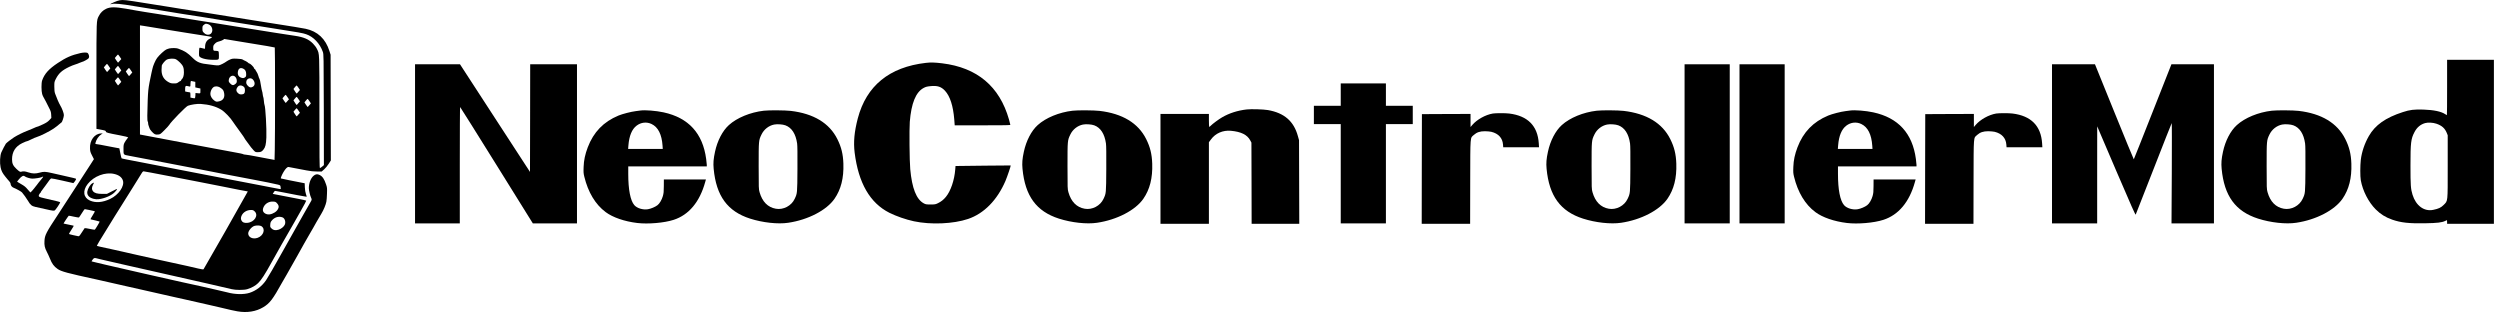
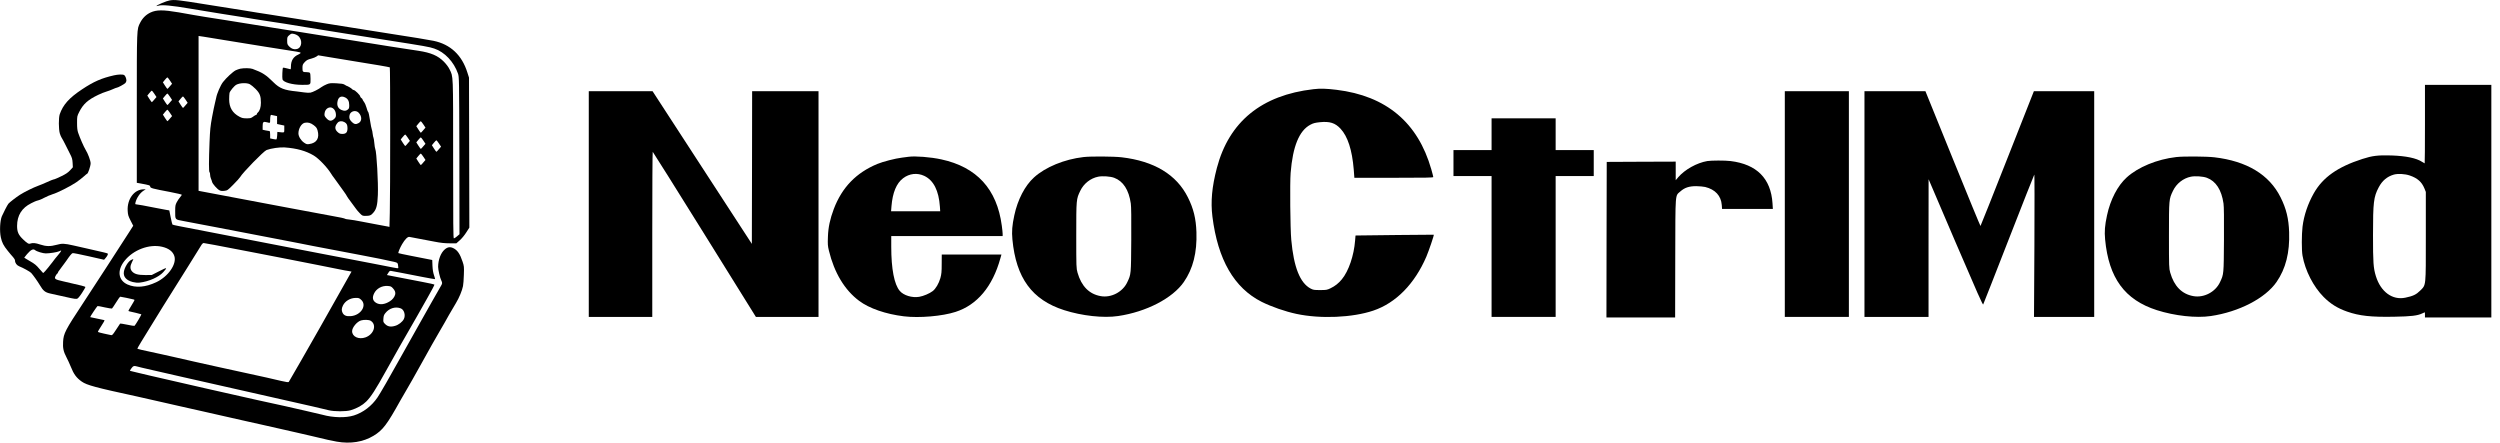
- <svg xmlns="http://www.w3.org/2000/svg" version="1.0" width="6144pt" height="767pt" viewBox="0 0 6144 767" preserveAspectRatio="xMidYMid meet">
+ <svg xmlns="http://www.w3.org/2000/svg" version="1.0" width="4331pt" height="767pt" viewBox="0 0 4331 767" preserveAspectRatio="xMidYMid meet">
  <g transform="translate(0,767) scale(0.1,-0.1)" fill="#000000" stroke="none">
    <path d="M2940 7663 c-57 -9 -230 -83 -230 -98 0 -2 17 1 38 7 62 18 230 2 542 -51 335 -56 743 -122 935 -151 72 -11 153 -25 180 -30 28 -6 111 -19 185 -29 162 -23 516 -79 765 -121 99 -16 252 -41 340 -55 88 -14 214 -34 280 -45 107 -18 247 -40 700 -111 702 -110 758 -120 848 -150 180 -60 340 -230 411 -434 20 -59 21 -73 24 -1422 l2 -1361 -42 -36 c-23 -20 -48 -36 -55 -36 -11 0 -13 242 -13 1373 0 1510 3 1422 -62 1556 -19 40 -56 89 -97 131 -103 105 -224 157 -441 190 -41 6 -145 22 -230 35 -85 13 -213 33 -285 44 -143 22 -506 81 -880 141 -368 60 -487 79 -655 105 -85 13 -225 35 -310 49 -85 14 -299 48 -475 76 -176 28 -403 64 -505 81 -102 16 -257 40 -345 54 -88 14 -182 30 -210 35 -27 5 -144 26 -260 46 -272 46 -384 45 -486 -2 -79 -37 -140 -97 -181 -178 -59 -117 -58 -72 -58 -1482 l0 -1291 68 -12 c150 -28 161 -31 164 -54 4 -26 33 -34 345 -93 112 -22 203 -43 203 -48 0 -4 -14 -24 -30 -43 -17 -18 -42 -57 -58 -86 -24 -47 -27 -62 -27 -152 0 -156 -8 -146 142 -174 70 -13 196 -37 278 -53 83 -16 211 -40 285 -54 144 -26 561 -107 930 -179 124 -25 287 -56 363 -70 76 -14 157 -29 180 -35 23 -5 116 -23 207 -41 91 -17 278 -53 415 -79 138 -27 327 -63 420 -80 205 -38 487 -95 571 -116 56 -14 62 -18 68 -46 3 -17 6 -39 6 -50 0 -22 18 -24 -250 29 -96 19 -186 37 -200 39 -14 3 -189 36 -390 75 -201 38 -410 78 -465 89 -92 17 -514 99 -880 170 -82 16 -303 59 -490 95 -187 36 -491 95 -675 131 -184 35 -384 74 -445 86 -60 11 -113 24 -117 27 -4 3 -18 60 -31 126 l-24 120 -64 11 c-35 6 -111 21 -169 32 -185 37 -322 62 -341 62 -16 0 -18 5 -13 28 19 82 80 171 142 209 l37 23 -36 0 c-163 0 -289 -169 -277 -372 4 -70 10 -91 50 -169 l46 -90 -81 -127 c-138 -217 -617 -954 -790 -1217 -306 -464 -336 -521 -344 -666 -7 -107 7 -171 57 -266 21 -39 55 -114 76 -165 51 -130 100 -196 191 -259 89 -62 238 -102 963 -259 78 -16 328 -73 525 -119 44 -10 125 -29 180 -41 171 -38 358 -80 400 -90 22 -5 191 -44 375 -85 184 -41 373 -84 420 -95 47 -11 148 -33 225 -50 125 -27 223 -50 420 -95 33 -8 132 -30 220 -50 88 -20 205 -47 260 -60 271 -65 328 -78 429 -96 237 -42 458 -6 636 101 161 97 233 192 465 610 32 58 82 143 110 190 29 47 147 256 263 465 115 209 251 449 301 533 50 85 91 155 91 157 0 5 137 242 199 345 56 93 106 213 122 293 6 29 13 118 15 198 5 138 3 150 -22 225 -45 136 -89 200 -161 235 -55 27 -100 20 -149 -23 -69 -60 -113 -179 -114 -301 0 -53 33 -194 56 -238 20 -39 18 -53 -12 -101 -14 -23 -88 -152 -164 -287 -76 -135 -177 -316 -226 -401 -139 -246 -193 -342 -309 -550 -187 -337 -346 -612 -395 -685 -101 -149 -248 -261 -408 -312 -144 -45 -360 -40 -547 12 -27 8 -160 39 -295 69 -135 30 -294 66 -355 81 -94 22 -350 78 -480 105 -131 28 -1648 372 -1845 420 -69 16 -177 42 -240 57 -63 15 -117 28 -119 29 -2 2 10 21 25 43 31 43 46 48 104 31 19 -6 53 -15 75 -19 22 -5 112 -25 200 -46 88 -20 306 -70 485 -111 179 -40 505 -114 725 -164 606 -138 941 -214 1260 -285 263 -59 349 -79 570 -132 99 -24 300 -24 380 0 112 34 203 85 269 150 82 81 160 201 346 537 157 282 317 565 425 750 34 58 84 146 112 195 28 50 108 190 177 313 70 122 124 226 122 231 -3 5 -95 26 -203 46 -109 21 -293 56 -409 79 l-211 41 24 38 c20 33 28 38 51 33 15 -3 90 -17 167 -31 77 -15 241 -46 364 -71 124 -24 226 -42 228 -40 2 2 -6 32 -18 67 -15 44 -24 96 -27 165 l-4 100 -87 17 c-47 9 -178 35 -290 57 -112 22 -206 42 -209 45 -8 7 28 95 64 155 49 84 98 132 126 126 13 -3 84 -17 158 -30 74 -14 200 -38 280 -53 106 -21 176 -28 260 -28 l116 0 60 53 c35 31 81 87 112 136 l53 83 -3 1299 -3 1299 -28 88 c-94 302 -293 489 -587 550 -73 16 -402 69 -745 122 -93 15 -278 44 -410 65 -132 22 -386 62 -565 90 -179 28 -473 75 -655 105 -181 29 -395 63 -475 75 -80 11 -167 25 -195 30 -27 6 -151 26 -275 45 -361 57 -394 62 -625 99 -486 78 -535 84 -625 69z m2219 -610 c85 -65 77 -207 -14 -232 -49 -13 -94 2 -135 44 -32 34 -35 41 -35 100 0 56 3 66 27 88 15 14 33 27 40 30 24 11 83 -5 117 -30z m-1489 -42 c30 -6 129 -22 220 -36 91 -14 257 -41 370 -60 113 -18 264 -43 335 -54 637 -99 608 -94 612 -107 2 -5 -15 -18 -37 -28 -89 -39 -130 -106 -130 -213 0 -24 -3 -43 -7 -43 -4 0 -33 7 -65 16 -32 9 -62 14 -66 10 -9 -10 -16 -169 -8 -200 13 -52 170 -96 339 -96 154 0 147 -5 147 104 0 58 -4 96 -12 104 -7 7 -31 12 -54 12 -69 0 -74 5 -74 71 0 51 4 63 31 94 39 43 54 52 127 71 31 8 70 24 85 35 l29 21 241 -40 c133 -23 330 -55 437 -72 272 -43 554 -91 563 -97 9 -5 9 -2173 0 -2516 l-6 -248 -26 6 c-14 4 -87 17 -161 30 -74 13 -205 38 -290 55 -85 17 -184 34 -220 37 -36 3 -67 9 -70 12 -6 8 -84 25 -265 57 -148 26 -331 60 -665 124 -113 21 -304 57 -425 80 -443 83 -1017 191 -1127 213 l-58 11 0 1341 0 1342 88 -13 c48 -7 112 -17 142 -23z m-726 -736 l37 -56 -38 -44 c-20 -25 -40 -45 -43 -45 -3 0 -22 26 -42 57 l-36 57 35 43 c19 24 39 43 43 43 4 0 24 -25 44 -55z m-270 -230 l37 -56 -38 -44 c-20 -25 -40 -45 -43 -45 -3 0 -22 26 -42 57 l-36 57 35 43 c19 24 39 43 43 43 4 0 24 -25 44 -55z m270 -50 l37 -56 -38 -44 c-20 -25 -40 -45 -43 -45 -3 0 -22 26 -42 57 l-36 57 35 43 c19 24 39 43 43 43 4 0 24 -25 44 -55z m270 -50 l37 -56 -38 -44 c-20 -25 -40 -45 -43 -45 -3 0 -22 26 -42 57 l-36 57 35 43 c19 24 39 43 43 43 4 0 24 -25 44 -55z m-270 -230 l37 -56 -38 -44 c-20 -25 -40 -45 -43 -45 -3 0 -22 26 -42 57 l-36 57 35 43 c19 24 39 43 43 43 4 0 24 -25 44 -55z m4390 -200 l37 -56 -38 -44 c-20 -25 -40 -45 -43 -45 -3 0 -22 26 -42 57 l-36 57 35 43 c19 24 39 43 43 43 4 0 24 -25 44 -55z m-270 -230 l37 -56 -38 -44 c-20 -25 -40 -45 -43 -45 -3 0 -22 26 -42 57 l-36 57 35 43 c19 24 39 43 43 43 4 0 24 -25 44 -55z m270 -50 l37 -56 -38 -44 c-20 -25 -40 -45 -43 -45 -3 0 -22 26 -42 57 l-36 57 35 43 c19 24 39 43 43 43 4 0 24 -25 44 -55z m270 -50 l37 -56 -38 -44 c-20 -25 -40 -45 -43 -45 -3 0 -22 26 -42 57 l-36 57 35 43 c19 24 39 43 43 43 4 0 24 -25 44 -55z m-270 -230 l37 -56 -38 -44 c-20 -25 -40 -45 -43 -45 -3 0 -22 26 -42 57 l-36 57 35 43 c19 24 39 43 43 43 4 0 24 -25 44 -55z m-3616 -1529 c192 -38 492 -95 667 -128 61 -11 277 -53 480 -93 204 -40 489 -96 635 -125 146 -28 317 -62 380 -76 63 -13 136 -27 163 -30 26 -4 47 -8 47 -9 0 -3 -154 -276 -553 -980 -158 -279 -517 -906 -534 -931 -6 -9 -42 -4 -133 17 -175 42 -293 68 -620 139 -157 34 -352 77 -435 95 -82 19 -285 64 -450 100 -165 37 -327 73 -360 82 -33 8 -130 30 -215 48 -352 75 -410 89 -410 96 0 9 85 151 255 424 64 105 149 242 188 305 39 63 132 212 207 330 75 118 180 285 232 370 108 175 205 331 232 373 10 15 25 27 32 27 8 0 94 -15 192 -34z m-910 -31 c115 -27 186 -81 212 -160 46 -138 -104 -355 -313 -454 -187 -88 -355 -102 -497 -40 -162 72 -185 242 -55 407 152 194 431 299 653 247z m3999 -719 c36 -38 48 -74 39 -108 -11 -44 -46 -89 -93 -118 -85 -54 -169 -65 -233 -29 -63 36 -76 90 -39 166 41 84 135 136 234 129 53 -4 63 -8 92 -40z m-4617 -166 c141 -30 140 -30 140 -39 0 -5 -25 -48 -55 -97 -30 -48 -53 -89 -51 -91 2 -2 12 -6 22 -8 11 -2 59 -14 109 -25 49 -12 91 -23 94 -25 5 -5 -106 -192 -119 -200 -5 -3 -62 6 -126 20 -65 14 -120 22 -124 18 -4 -5 -35 -52 -70 -106 -59 -90 -66 -98 -89 -92 -14 4 -69 16 -121 26 -52 11 -98 24 -103 28 -4 4 22 51 58 104 42 63 61 99 53 101 -7 2 -65 14 -128 27 -63 12 -116 23 -118 25 -5 3 119 189 128 192 5 2 61 -8 125 -23 64 -14 120 -23 125 -20 5 3 37 51 71 105 33 55 66 100 73 100 7 0 54 -9 106 -20z m4064 -31 c110 -96 1 -272 -178 -286 -74 -6 -117 11 -141 57 -20 40 -19 76 6 127 38 78 126 131 221 132 50 1 62 -3 92 -30z m688 -151 c60 -22 88 -120 54 -186 -25 -49 -91 -100 -151 -117 -76 -23 -129 -13 -173 31 -33 33 -34 37 -30 94 3 48 10 67 35 97 67 84 173 116 265 81z m-522 -214 c112 -67 60 -236 -89 -289 -117 -41 -231 12 -231 108 0 64 85 166 155 186 51 15 135 12 165 -5z" />
    <path d="M4163 6480 c-22 -5 -59 -18 -80 -28 -49 -25 -167 -134 -220 -204 -42 -54 -106 -201 -118 -273 -4 -22 -14 -65 -22 -95 -8 -30 -30 -137 -49 -238 -29 -157 -35 -219 -44 -435 -13 -325 -13 -514 0 -522 6 -3 10 -22 10 -42 0 -19 6 -49 14 -66 8 -18 17 -44 20 -58 7 -33 88 -125 129 -146 22 -11 45 -14 84 -9 52 6 57 9 156 109 56 56 109 114 117 129 42 75 408 450 458 469 77 29 229 51 313 45 210 -15 370 -60 504 -140 87 -52 233 -204 300 -313 16 -26 38 -58 48 -69 10 -12 40 -53 65 -90 26 -38 73 -104 105 -146 31 -43 57 -82 57 -87 0 -5 33 -51 73 -104 39 -52 79 -105 87 -118 8 -13 36 -45 61 -71 44 -46 49 -48 102 -48 75 0 98 10 141 63 48 59 65 126 72 300 9 205 -22 754 -45 797 -5 9 -12 54 -16 100 -4 47 -11 90 -15 95 -4 6 -10 36 -14 68 -3 32 -10 65 -15 75 -5 9 -19 80 -31 157 -11 77 -26 143 -32 146 -6 4 -19 37 -28 73 -10 36 -29 81 -44 100 -14 19 -26 39 -26 45 0 6 -9 16 -20 23 -11 7 -20 20 -20 28 0 21 -91 110 -112 110 -9 0 -23 8 -30 18 -11 14 -78 53 -98 57 -3 0 -17 9 -32 19 -20 13 -54 19 -140 23 -100 5 -119 3 -168 -17 -30 -12 -71 -34 -90 -48 -50 -38 -152 -90 -192 -97 -20 -4 -69 -2 -109 4 -41 6 -99 13 -129 17 -215 21 -296 53 -401 157 -134 133 -190 169 -363 233 -41 15 -145 17 -213 4z m165 -269 c21 -11 66 -48 100 -82 74 -75 92 -123 92 -239 0 -78 -20 -141 -54 -170 -9 -7 -16 -19 -16 -26 0 -8 -6 -14 -12 -14 -7 0 -31 -14 -52 -30 -36 -27 -47 -30 -113 -30 -61 0 -82 5 -125 28 -121 64 -178 161 -178 301 0 43 3 93 6 110 7 33 81 123 118 143 60 32 180 37 234 9z m1649 -228 c50 -23 73 -66 73 -135 0 -49 -3 -59 -26 -77 -32 -25 -59 -26 -108 -6 -53 22 -78 68 -72 127 10 93 59 126 133 91z m-209 -189 c32 -22 52 -67 52 -114 0 -34 -6 -47 -32 -71 -48 -43 -86 -40 -133 12 -34 38 -37 45 -32 87 9 81 87 127 145 86z m446 -77 c58 -62 58 -145 1 -178 -47 -28 -77 -23 -118 16 -43 42 -53 74 -41 123 17 69 109 91 158 39z m-1464 -48 l50 -11 0 -68 0 -68 63 -14 62 -13 0 -60 c0 -67 5 -64 -85 -54 l-35 4 -3 -60 c-2 -33 -7 -63 -11 -68 -4 -4 -31 -3 -59 4 l-52 11 0 64 c0 49 -3 64 -15 64 -7 0 -37 5 -65 11 l-50 11 0 63 c0 73 12 84 77 66 54 -15 53 -16 53 43 0 49 7 86 16 86 1 0 26 -5 54 -11z m1214 -113 c42 -22 55 -46 56 -105 0 -74 -24 -101 -90 -101 -38 0 -52 6 -83 34 -52 48 -50 102 6 164 24 26 71 29 111 8z m-530 -54 c43 -33 55 -49 67 -89 38 -136 -13 -221 -145 -239 -38 -6 -50 -2 -89 25 -54 37 -97 108 -97 160 0 85 53 173 110 184 55 11 101 -1 154 -41z" />
    <path d="M2269 3165 c-50 -27 -111 -128 -123 -203 -13 -86 41 -149 154 -178 44 -11 82 -14 120 -10 156 18 330 95 406 179 80 89 73 91 -67 19 l-130 -66 -112 -1 c-129 0 -191 18 -232 66 -33 40 -33 90 0 155 14 27 25 50 25 52 0 5 -17 0 -41 -13z" />
    <path d="M1975 6365 c-216 -49 -351 -108 -554 -243 -223 -148 -328 -265 -386 -431 -21 -61 -20 -259 1 -332 9 -30 24 -65 34 -79 10 -14 35 -61 57 -105 22 -44 59 -118 83 -165 38 -73 44 -95 48 -161 l4 -77 -48 -53 c-38 -40 -73 -64 -152 -102 -56 -27 -108 -50 -115 -51 -27 -5 -89 -29 -149 -58 -34 -16 -94 -41 -133 -55 -88 -32 -242 -108 -320 -158 -65 -41 -183 -133 -201 -156 -14 -17 -94 -171 -112 -216 -32 -78 -41 -256 -18 -363 20 -93 45 -142 121 -236 22 -27 45 -54 50 -61 6 -7 25 -29 43 -49 17 -19 32 -45 32 -56 0 -44 30 -85 76 -103 61 -23 185 -92 204 -113 35 -38 114 -150 150 -211 58 -99 91 -126 180 -146 105 -23 271 -60 361 -80 42 -10 87 -15 101 -12 18 5 44 35 87 100 33 51 61 98 61 104 0 5 -33 17 -72 26 -40 9 -100 23 -133 31 -33 9 -116 28 -184 43 -143 32 -155 42 -126 97 11 20 23 36 27 36 3 0 10 9 13 20 3 11 12 26 19 32 6 7 27 36 46 63 19 28 38 52 41 55 3 3 21 28 40 55 59 87 90 124 108 130 9 3 135 -22 280 -55 l264 -60 28 32 c29 34 44 66 36 75 -8 7 -73 23 -362 88 -66 15 -169 39 -230 52 -163 37 -200 38 -297 11 -105 -29 -181 -28 -282 6 -80 27 -129 32 -168 17 -31 -12 -52 0 -127 71 -81 77 -105 130 -105 233 0 183 82 315 248 396 44 22 83 39 87 39 4 0 18 4 31 9 13 5 26 9 30 10 5 0 39 17 77 36 37 19 71 35 74 35 3 0 18 5 34 12 15 6 30 12 33 13 74 19 316 141 410 206 47 32 107 79 134 104 27 25 52 45 55 45 16 0 61 133 61 181 0 45 -46 169 -88 236 -31 51 -97 202 -128 293 -14 41 -19 84 -19 171 0 115 0 116 39 193 69 135 149 207 326 292 47 23 112 49 145 58 33 10 83 28 112 42 28 13 57 24 63 24 20 0 135 62 153 83 9 11 17 30 17 42 0 36 -21 85 -40 95 -25 14 -103 11 -175 -5z m-1366 -3029 c27 -23 135 -56 184 -56 68 0 198 21 229 36 54 28 51 15 -13 -61 -56 -67 -62 -74 -103 -130 -17 -22 -32 -42 -36 -45 -3 -3 -17 -21 -31 -40 -30 -40 -85 -100 -92 -100 -2 0 -32 34 -67 75 -51 61 -79 84 -161 131 -54 31 -99 58 -99 61 0 2 21 29 48 60 67 78 108 98 141 69z" />
-     <path d="M60140 5520 c0 -374 -2 -680 -5 -680 -3 0 -22 11 -43 25 -100 66 -279 103 -532 112 -234 7 -332 -5 -505 -61 -428 -138 -683 -318 -839 -591 -104 -183 -173 -386 -197 -583 -16 -138 -17 -411 0 -502 46 -259 189 -537 366 -715 119 -119 240 -195 406 -253 211 -74 415 -97 817 -89 292 5 404 18 486 58 22 10 41 19 43 19 2 0 3 -20 3 -45 l0 -45 575 0 575 0 0 2015 0 2015 -575 0 -575 0 0 -680z m-264 -890 c135 -46 209 -112 256 -227 l23 -58 0 -765 c0 -894 6 -840 -99 -946 -67 -67 -124 -94 -256 -121 -224 -47 -426 101 -510 372 -44 144 -50 231 -50 715 0 566 11 658 98 823 60 116 147 189 262 222 71 20 194 13 276 -15z" />
+     <path d="M42010 5520 c0 -374 -2 -680 -5 -680 -3 0 -22 11 -43 25 -100 66 -279 103 -532 112 -234 7 -332 -5 -505 -61 -428 -138 -683 -318 -839 -591 -104 -183 -173 -386 -197 -583 -16 -138 -17 -411 0 -502 46 -259 189 -537 366 -715 119 -119 240 -195 406 -253 211 -74 415 -97 817 -89 292 5 404 18 486 58 22 10 41 19 43 19 2 0 3 -20 3 -45 l0 -45 575 0 575 0 0 2015 0 2015 -575 0 -575 0 0 -680z m-264 -890 c135 -46 209 -112 256 -227 l23 -58 0 -765 c0 -894 6 -840 -99 -946 -67 -67 -124 -94 -256 -121 -224 -47 -426 101 -510 372 -44 144 -50 231 -50 715 0 566 11 658 98 823 60 116 147 189 262 222 71 20 194 13 276 -15z" />
    <path d="M22755 6125 c-899 -103 -1463 -563 -1674 -1365 -86 -329 -109 -584 -77 -843 93 -745 377 -1236 853 -1476 171 -85 406 -167 603 -209 416 -89 971 -65 1331 57 392 132 716 463 919 934 46 109 136 375 129 381 -2 1 -278 -1 -614 -5 -335 -4 -640 -8 -676 -8 l-66 -1 -7 -85 c-20 -261 -111 -530 -230 -674 -59 -71 -116 -116 -196 -155 -61 -29 -72 -31 -180 -31 -105 0 -119 2 -165 26 -184 98 -292 370 -335 844 -18 192 -25 985 -11 1160 37 460 148 731 341 834 51 27 80 35 167 44 169 17 263 -12 357 -113 125 -135 200 -369 228 -705 l11 -145 684 0 c551 0 683 2 683 13 0 7 -15 67 -34 133 -232 812 -781 1273 -1641 1378 -182 22 -279 25 -400 11z" />
    <path d="M10200 4135 l0 -1955 550 0 550 0 0 1430 c0 787 3 1430 8 1430 4 -1 408 -644 897 -1430 l890 -1430 543 0 542 0 0 1955 0 1955 -575 0 -575 0 -2 -1322 -3 -1323 -860 1322 -860 1323 -552 0 -553 0 0 -1955z" />
-     <path d="M41400 4135 l0 -1955 555 0 555 0 0 1955 0 1955 -555 0 -555 0 0 -1955z" />
-     <path d="M42750 4135 l0 -1955 555 0 555 0 0 1955 0 1955 -555 0 -555 0 0 -1955z" />
-     <path d="M50430 4135 l0 -1955 555 0 555 0 0 1193 1 1192 468 -1094 c376 -876 471 -1090 478 -1075 6 10 205 519 443 1129 238 611 437 1114 442 1120 5 5 5 -533 2 -1228 l-7 -1237 521 0 522 0 0 1955 0 1955 -522 0 -523 0 -460 -1166 c-252 -641 -462 -1167 -465 -1169 -3 -2 -219 522 -480 1166 l-474 1169 -528 0 -528 0 0 -1955z" />
-     <path d="M32950 5345 l0 -275 -330 0 -330 0 0 -225 0 -225 330 0 330 0 0 -1220 0 -1220 555 0 555 0 0 1220 0 1220 330 0 330 0 0 225 0 225 -330 0 -330 0 0 275 0 275 -555 0 -555 0 0 -275z" />
-     <path d="M30636 4980 c-221 -26 -423 -90 -601 -193 -82 -47 -237 -162 -279 -206 -17 -17 -33 -31 -38 -31 -4 0 -8 72 -8 160 l0 160 -595 0 -595 0 0 -1350 0 -1350 595 0 595 0 0 1003 0 1002 50 67 c112 153 292 231 489 214 253 -23 404 -98 478 -238 l28 -53 3 -997 2 -998 586 0 585 0 -3 1028 -3 1027 -28 100 c-100 366 -335 570 -737 640 -112 19 -411 28 -524 15z" />
+     <path d="M30920 4135 l0 -1955 555 0 555 0 0 1955 0 1955 -555 0 -555 0 0 -1955z" />
+     <path d="M32300 4135 l0 -1955 555 0 555 0 0 1193 1 1192 468 -1094 c376 -876 471 -1090 478 -1075 6 10 205 519 443 1129 238 611 437 1114 442 1120 5 5 5 -533 2 -1228 l-7 -1237 521 0 522 0 0 1955 0 1955 -522 0 -523 0 -460 -1166 c-252 -641 -462 -1167 -465 -1169 -3 -2 -219 522 -480 1166 l-474 1169 -528 0 -528 0 0 -1955z" />
+     <path d="M25840 5345 l0 -275 -330 0 -330 0 0 -225 0 -225 330 0 330 0 0 -1220 0 -1220 555 0 555 0 0 1220 0 1220 330 0 330 0 0 225 0 225 -330 0 -330 0 0 275 0 275 -555 0 -555 0 0 -275z" />
    <path d="M15740 4954 c-14 -2 -65 -9 -115 -15 -115 -14 -329 -69 -425 -109 -368 -153 -612 -405 -755 -780 -65 -172 -97 -319 -102 -482 -5 -130 -3 -159 17 -240 93 -384 273 -683 524 -870 175 -131 462 -230 776 -268 265 -32 665 2 895 77 374 121 640 439 775 926 l19 67 -517 0 -517 0 -1 -163 c0 -137 -4 -175 -23 -245 -26 -92 -81 -186 -133 -225 -54 -42 -161 -87 -233 -99 -123 -21 -271 24 -337 102 -96 112 -148 380 -148 767 l0 183 965 0 965 0 0 38 c0 20 -7 85 -15 144 -84 632 -433 1014 -1048 1147 -183 40 -454 61 -567 45z m272 -331 c162 -77 252 -256 271 -535 l5 -78 -425 0 -426 0 7 88 c19 235 86 397 201 484 109 83 246 98 367 41z" />
    <path d="M18770 4949 c-329 -38 -659 -173 -857 -353 -157 -142 -283 -385 -341 -656 -38 -177 -46 -277 -33 -418 63 -668 340 -1047 896 -1225 309 -99 683 -140 935 -102 489 72 944 308 1139 590 159 230 230 509 218 864 -8 234 -50 406 -148 602 -196 394 -584 628 -1147 694 -139 16 -533 19 -662 4z m532 -359 c156 -58 254 -209 288 -445 8 -55 10 -250 8 -630 -4 -603 -3 -594 -68 -732 -79 -171 -279 -276 -462 -243 -199 35 -334 172 -401 407 -21 76 -22 91 -22 643 0 629 0 630 70 775 60 125 177 217 310 244 75 15 210 6 277 -19z" />
-     <path d="M26360 4949 c-329 -38 -659 -173 -857 -353 -157 -142 -283 -385 -341 -656 -38 -177 -46 -277 -33 -418 63 -668 340 -1047 896 -1225 309 -99 683 -140 935 -102 489 72 944 308 1139 590 159 230 230 509 218 864 -8 234 -50 406 -148 602 -196 394 -584 628 -1147 694 -139 16 -533 19 -662 4z m532 -359 c156 -58 254 -209 288 -445 8 -55 10 -250 8 -630 -4 -603 -3 -594 -68 -732 -79 -171 -279 -276 -462 -243 -199 35 -334 172 -401 407 -21 76 -22 91 -22 643 0 629 0 630 70 775 60 125 177 217 310 244 75 15 210 6 277 -19z" />
-     <path d="M39240 4949 c-329 -38 -659 -173 -857 -353 -157 -142 -283 -385 -341 -656 -38 -177 -46 -277 -33 -418 63 -668 340 -1047 896 -1225 309 -99 683 -140 935 -102 489 72 944 308 1139 590 159 230 230 509 218 864 -8 234 -50 406 -148 602 -196 394 -584 628 -1147 694 -139 16 -533 19 -662 4z m532 -359 c156 -58 254 -209 288 -445 8 -55 10 -250 8 -630 -4 -603 -3 -594 -68 -732 -79 -171 -279 -276 -462 -243 -199 35 -334 172 -401 407 -21 76 -22 91 -22 643 0 629 0 630 70 775 60 125 177 217 310 244 75 15 210 6 277 -19z" />
-     <path d="M45470 4954 c-14 -2 -65 -9 -115 -15 -115 -14 -329 -69 -425 -109 -368 -153 -612 -405 -755 -780 -65 -172 -97 -319 -102 -482 -5 -130 -3 -159 17 -240 93 -384 273 -683 524 -870 175 -131 462 -230 776 -268 265 -32 665 2 895 77 374 121 640 439 775 926 l19 67 -517 0 -517 0 -1 -163 c0 -137 -4 -175 -23 -245 -26 -92 -81 -186 -133 -225 -54 -42 -161 -87 -233 -99 -123 -21 -271 24 -337 102 -96 112 -148 380 -148 767 l0 183 965 0 965 0 0 38 c0 20 -7 85 -15 144 -84 632 -433 1014 -1048 1147 -183 40 -454 61 -567 45z m272 -331 c162 -77 252 -256 271 -535 l5 -78 -425 0 -426 0 7 88 c19 235 86 397 201 484 109 83 246 98 367 41z" />
-     <path d="M55830 4949 c-329 -38 -659 -173 -857 -353 -157 -142 -283 -385 -341 -656 -38 -177 -46 -277 -33 -418 63 -668 340 -1047 896 -1225 309 -99 683 -140 935 -102 489 72 944 308 1139 590 159 230 230 509 218 864 -8 234 -50 406 -148 602 -196 394 -584 628 -1147 694 -139 16 -533 19 -662 4z m532 -359 c156 -58 254 -209 288 -445 8 -55 10 -250 8 -630 -4 -603 -3 -594 -68 -732 -79 -171 -279 -276 -462 -243 -199 35 -334 172 -401 407 -21 76 -22 91 -22 643 0 629 0 630 70 775 60 125 177 217 310 244 75 15 210 6 277 -19z" />
-     <path d="M36688 4880 c-182 -31 -390 -147 -505 -281 l-43 -51 0 161 0 161 -597 -2 -598 -3 -3 -1347 -2 -1348 595 0 595 0 2 1028 c3 1166 -4 1073 89 1156 73 65 150 91 274 91 55 -1 125 -7 155 -14 175 -43 276 -153 288 -313 l5 -68 440 0 440 0 -6 98 c-28 430 -272 676 -727 732 -97 12 -332 11 -402 0z" />
-     <path d="M49058 4880 c-182 -31 -390 -147 -505 -281 l-43 -51 0 161 0 161 -597 -2 -598 -3 -3 -1347 -2 -1348 595 0 595 0 2 1028 c3 1166 -4 1073 89 1156 73 65 150 91 274 91 55 -1 125 -7 155 -14 175 -43 276 -153 288 -313 l5 -68 440 0 440 0 -6 98 c-28 430 -272 676 -727 732 -97 12 -332 11 -402 0z" />
+     <path d="M37700 4949 c-329 -38 -659 -173 -857 -353 -157 -142 -283 -385 -341 -656 -38 -177 -46 -277 -33 -418 63 -668 340 -1047 896 -1225 309 -99 683 -140 935 -102 489 72 944 308 1139 590 159 230 230 509 218 864 -8 234 -50 406 -148 602 -196 394 -584 628 -1147 694 -139 16 -533 19 -662 4z m532 -359 c156 -58 254 -209 288 -445 8 -55 10 -250 8 -630 -4 -603 -3 -594 -68 -732 -79 -171 -279 -276 -462 -243 -199 35 -334 172 -401 407 -21 76 -22 91 -22 643 0 629 0 630 70 775 60 125 177 217 310 244 75 15 210 6 277 -19z" />
+     <path d="M29578 4880 c-182 -31 -390 -147 -505 -281 l-43 -51 0 161 0 161 -597 -2 -598 -3 -3 -1347 -2 -1348 595 0 595 0 2 1028 c3 1166 -4 1073 89 1156 73 65 150 91 274 91 55 -1 125 -7 155 -14 175 -43 276 -153 288 -313 l5 -68 440 0 440 0 -6 98 c-28 430 -272 676 -727 732 -97 12 -332 11 -402 0z" />
  </g>
</svg>
